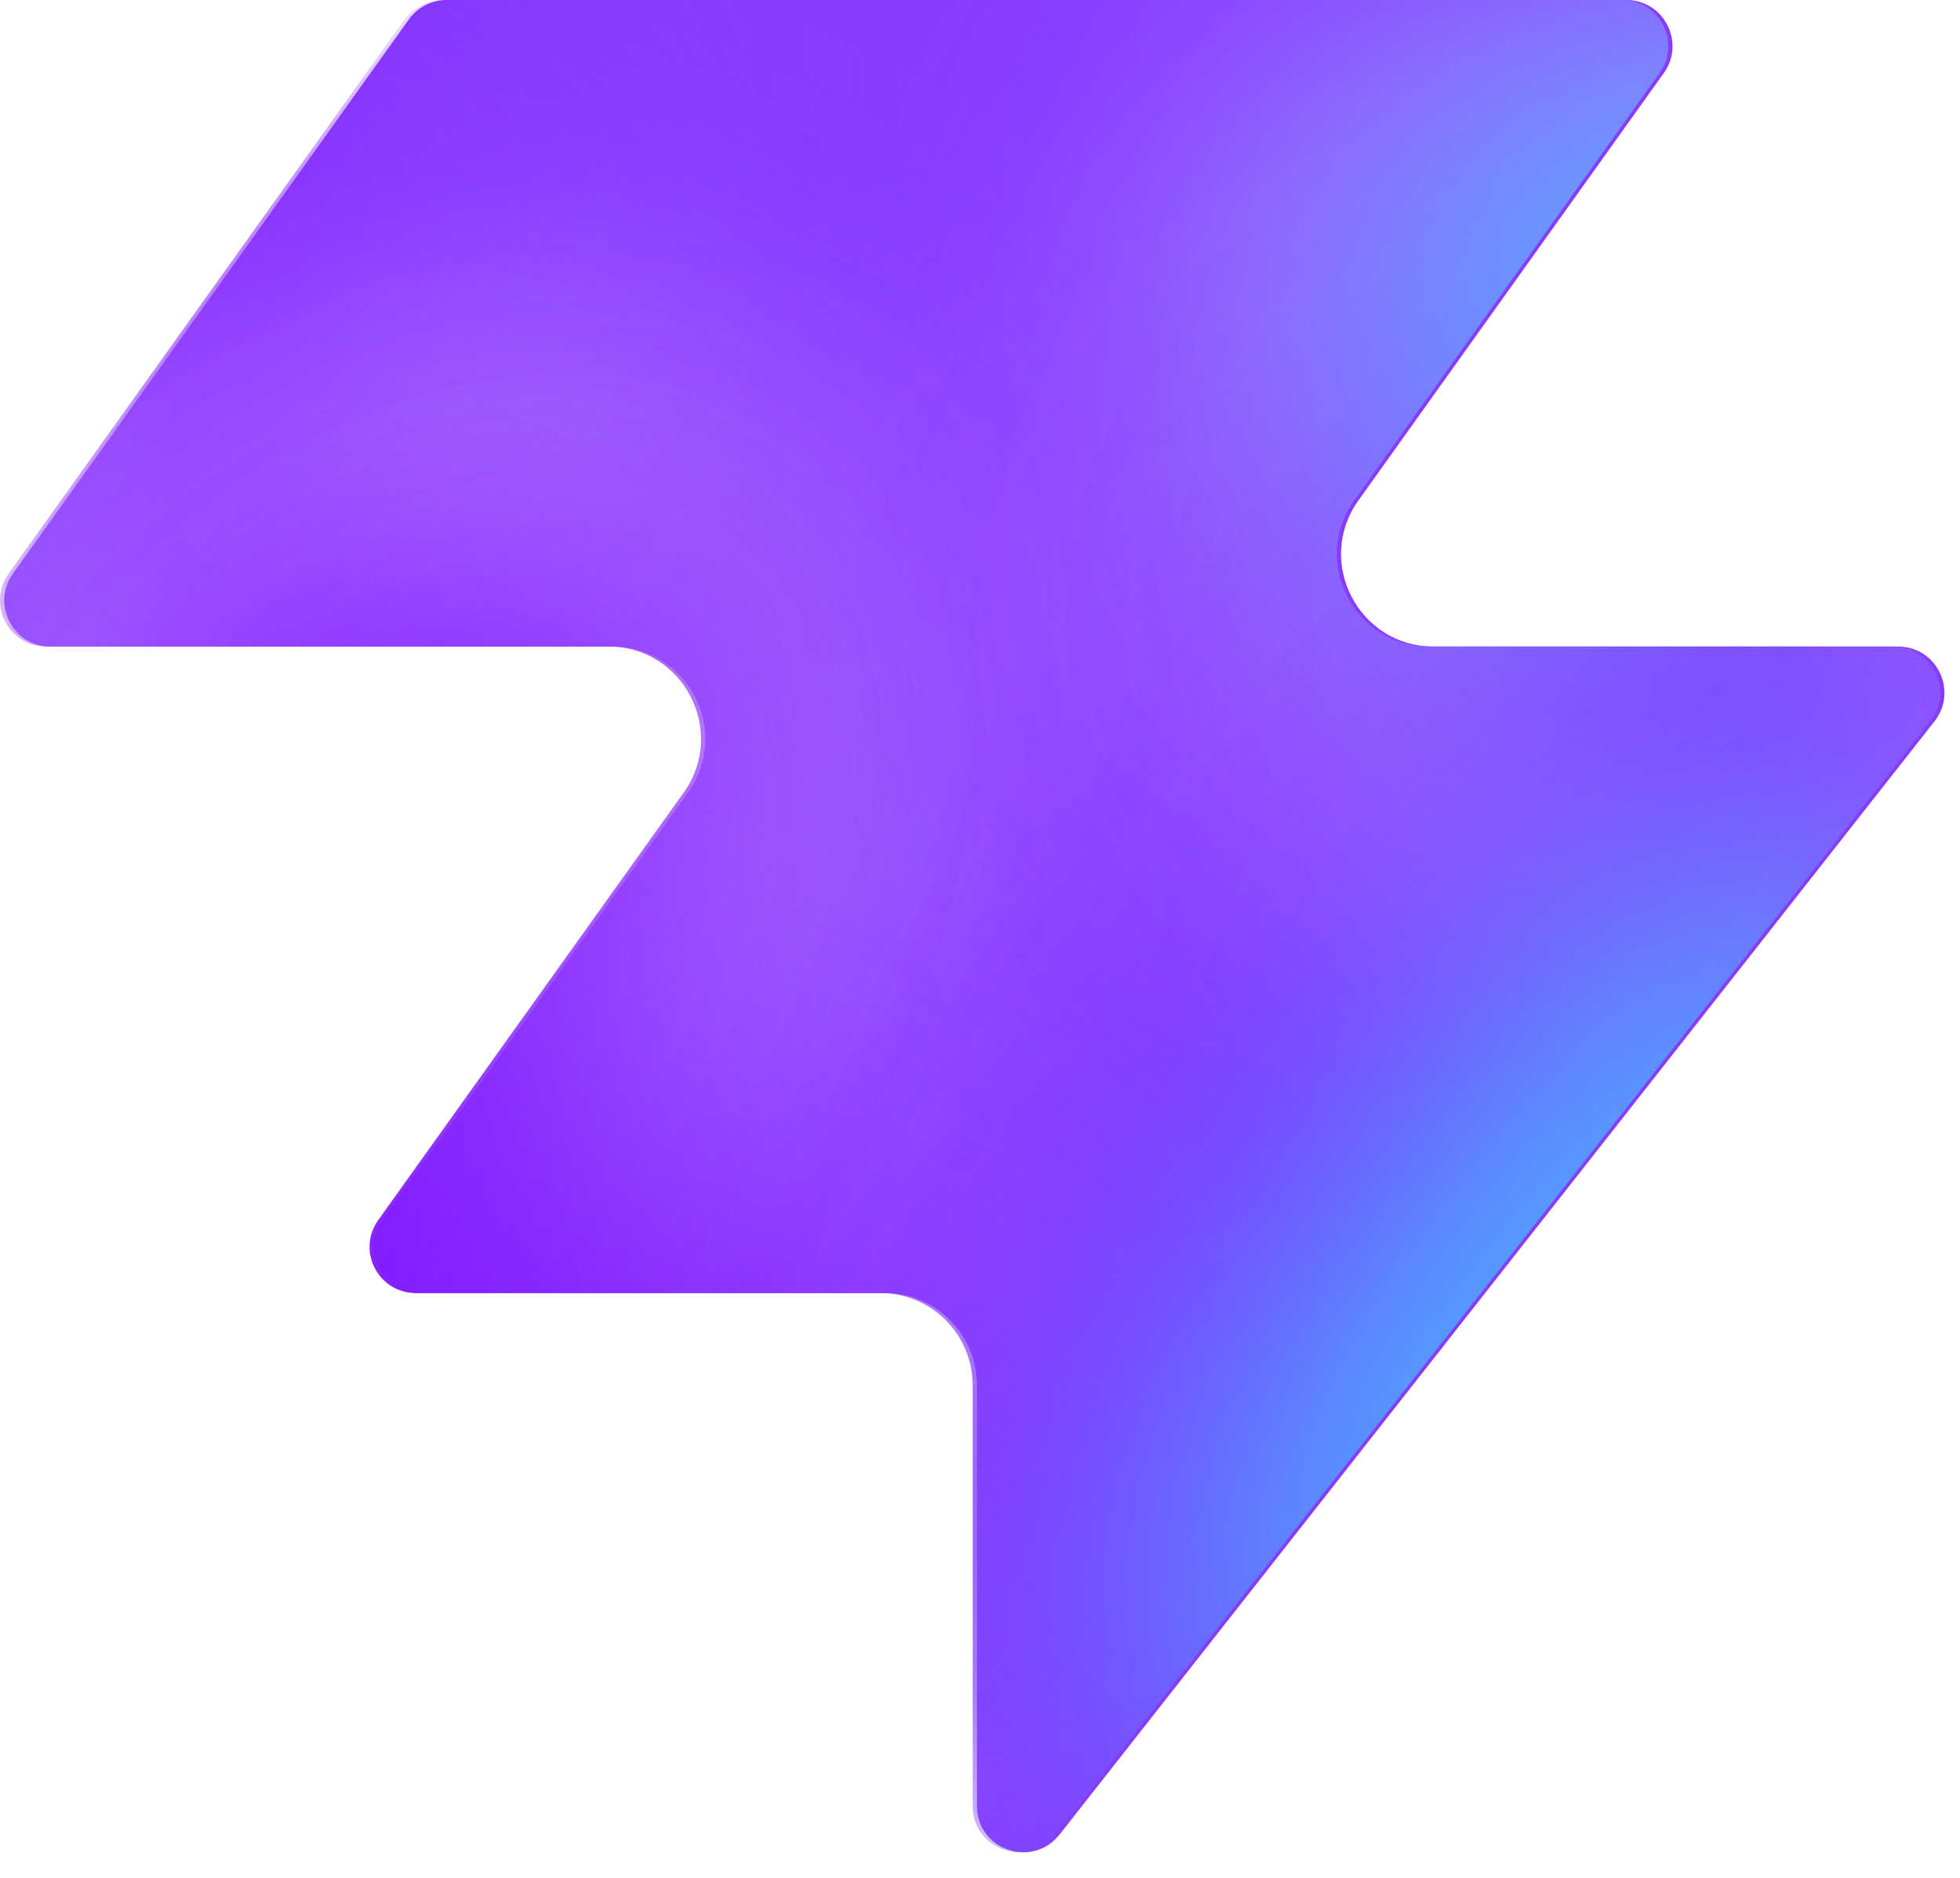
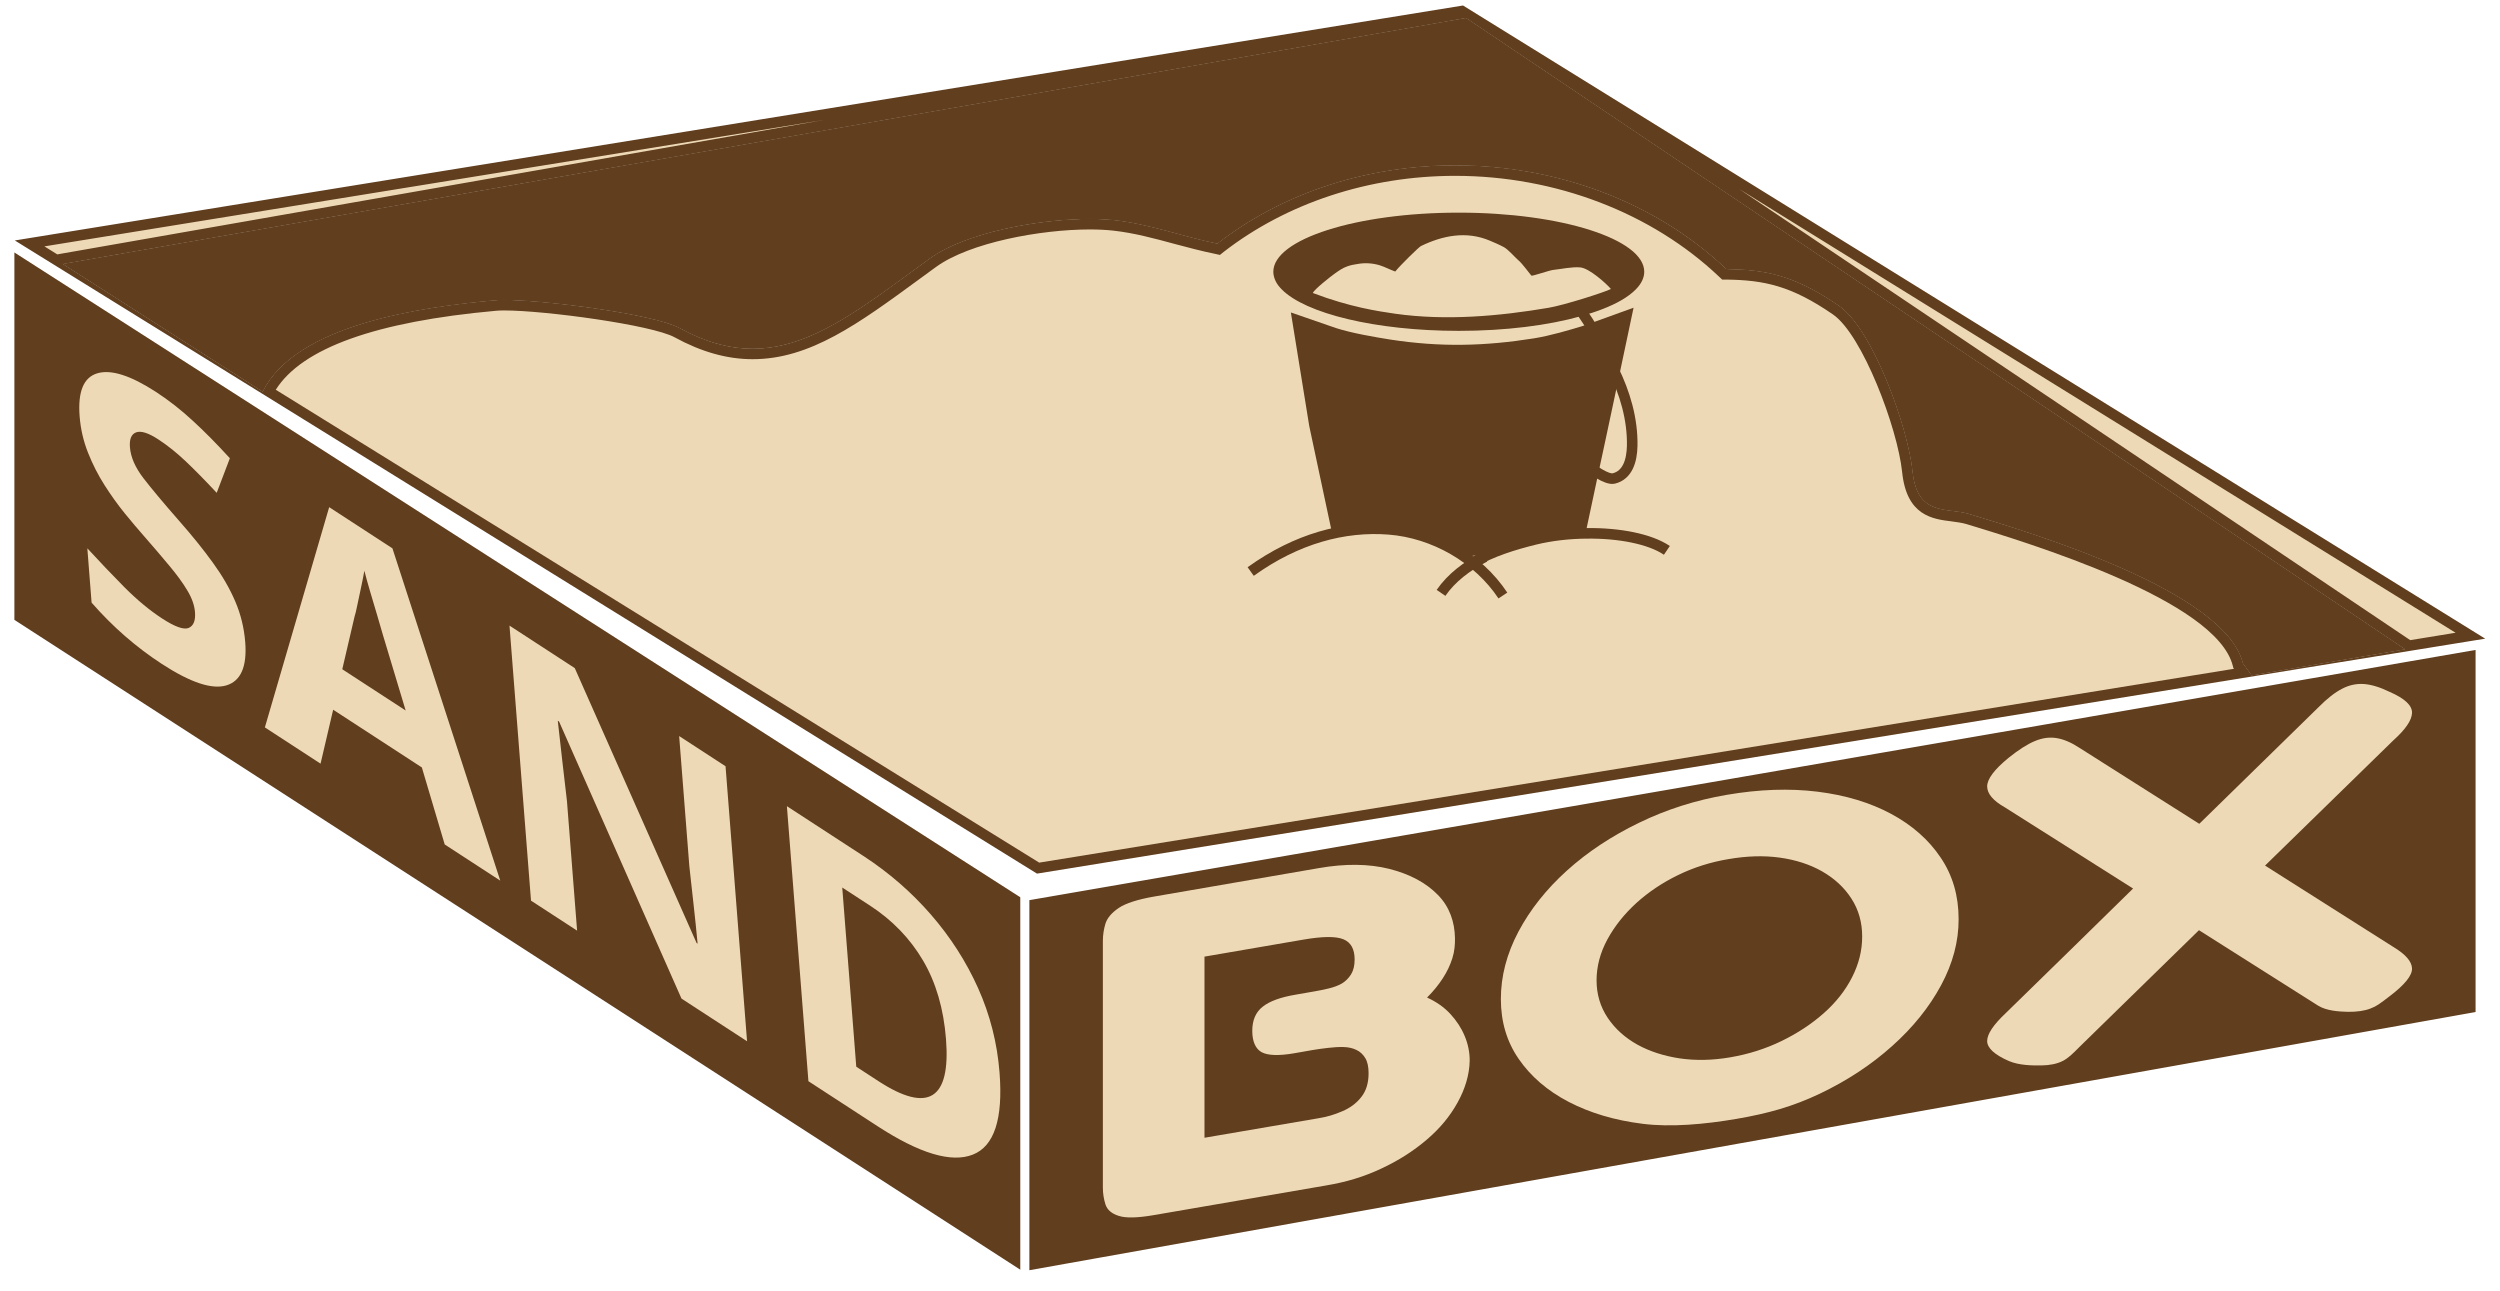
- <svg xmlns="http://www.w3.org/2000/svg" width="48" height="46" fill="none" viewBox="0 0 48 46">
-   <path fill="#863bff" d="M25.946 44.938c-.664.845-2.021.375-2.021-.698V33.937a2.26 2.26 0 0 0-2.262-2.262H10.287c-.92 0-1.456-1.04-.92-1.788l7.48-10.471c1.07-1.497 0-3.578-1.842-3.578H1.237c-.92 0-1.456-1.04-.92-1.788L10.013.474c.214-.297.556-.474.92-.474h28.894c.92 0 1.456 1.04.92 1.788l-7.48 10.471c-1.07 1.498 0 3.579 1.842 3.579h11.377c.943 0 1.473 1.088.89 1.83L25.947 44.94z" style="fill:#863bff;fill:color(display-p3 .525 .23 1);fill-opacity:1" />
-   <mask id="a" width="48" height="46" x="0" y="0" maskUnits="userSpaceOnUse" style="mask-type:alpha">
-     <path fill="#000" d="M25.842 44.938c-.664.844-2.021.375-2.021-.698V33.937a2.26 2.26 0 0 0-2.262-2.262H10.183c-.92 0-1.456-1.04-.92-1.788l7.48-10.471c1.07-1.498 0-3.579-1.842-3.579H1.133c-.92 0-1.456-1.04-.92-1.787L9.91.473c.214-.297.556-.474.92-.474h28.894c.92 0 1.456 1.04.92 1.788l-7.48 10.471c-1.07 1.498 0 3.578 1.842 3.578h11.377c.943 0 1.473 1.088.89 1.832L25.843 44.94z" style="fill:#000;fill-opacity:1" />
-   </mask>
-   <g mask="url(#a)">
-     <g filter="url(#b)">
-       <ellipse cx="5.508" cy="14.704" fill="#ede6ff" rx="5.508" ry="14.704" style="fill:#ede6ff;fill:color(display-p3 .927 .903 1);fill-opacity:1" transform="matrix(.00324 1 1 -.00324 -4.47 31.516)" />
+ <svg xmlns="http://www.w3.org/2000/svg" viewBox="0 0 236.43 122.09">
+   <defs>
+     <style>
+       .cls-1 {
+         fill: none;
+       }
+ 
+       .cls-1, .cls-2 {
+         stroke: #603e1e;
+         stroke-miterlimit: 10;
+       }
+ 
+       .cls-3 {
+         fill: #291f31;
+       }
+ 
+       .cls-4 {
+         font-family: Fredoka-SemiBold, Fredoka;
+         font-size: 36.67px;
+         font-variation-settings: 'wght' 600, 'wdth' 100;
+         font-weight: 600;
+         letter-spacing: 0em;
+       }
+ 
+       .cls-4, .cls-5 {
+         fill: #eed9b7;
+       }
+ 
+       .cls-6, .cls-2 {
+         fill: #603e1e;
+       }
+     </style>
+   </defs>
+   <g id="Livello_1" data-name="Livello 1">
+     <path class="cls-6" d="M227.43,61.4l-14.49,2.46c-.26-.38-.54-.76-.81-1.13-1.69-6.8-19.57-12.21-25.93-14.14-2.1-.63-4.88.27-5.32-4.04-.42-4.07-3.72-13.4-6.96-15.64-4.3-2.96-7.08-3.42-10.65-3.47-12.72-12.07-34.3-13.16-48.15-2.41-3.24-.66-6.45-1.86-9.74-2.22-4.76-.52-13.5.77-17.44,3.62-8.82,6.41-14.72,11.46-23.68,6.58-2.61-1.42-14.49-2.88-17.43-2.62-6.79.61-18.85,2.25-21.99,8.64L5.97,24.97,138.64,1.71,227.43,61.4Z" />
+     <g>
+       <g>
+         <path class="cls-3" d="M129.43,101.5q0,1.38-.69,2.25c-.46.59-1.06,1.03-1.79,1.34-.73.32-1.47.54-2.23.66-4.32.74-6.48,1.11-10.81,1.85v-17.13c3.72-.64,5.58-.96,9.3-1.6,1.85-.32,3.12-.34,3.84-.04.71.29,1.06.93,1.06,1.91,0,.57-.11,1.04-.34,1.41s-.53.66-.88.87c-.36.2-.77.35-1.23.46-.46.11-.9.2-1.31.27-.73.13-1.1.19-1.83.32-1.42.24-2.46.62-3.11,1.14-.65.51-.98,1.27-.98,2.28s.31,1.7.89,2.02c.58.31,1.59.35,3.01.11.73-.13,1.1-.19,1.83-.32.46-.08.94-.14,1.44-.2s.99-.09,1.45-.08c.46.01.87.1,1.22.27.35.16.64.43.85.78C129.33,100.42,129.43,100.9,129.43,101.5Z" />
+         <path class="cls-1" d="M129.43,101.5q0,1.38-.69,2.25c-.46.59-1.06,1.03-1.79,1.34-.73.32-1.47.54-2.23.66-4.32.74-6.48,1.11-10.81,1.85v-17.13c3.72-.64,5.58-.96,9.3-1.6,1.85-.32,3.12-.34,3.84-.04.71.29,1.06.93,1.06,1.91,0,.57-.11,1.04-.34,1.41s-.53.66-.88.87c-.36.2-.77.35-1.23.46-.46.11-.9.2-1.31.27-.73.13-1.1.19-1.83.32-1.42.24-2.46.62-3.11,1.14-.65.51-.98,1.27-.98,2.28s.31,1.7.89,2.02c.58.31,1.59.35,3.01.11.73-.13,1.1-.19,1.83-.32.46-.08.94-.14,1.44-.2s.99-.09,1.45-.08c.46.01.87.1,1.22.27.35.16.64.43.85.78C129.33,100.42,129.43,100.9,129.43,101.5Z" />
+         <path class="cls-6" d="M129.43,101.5q0,1.38-.69,2.25c-.46.59-1.06,1.03-1.79,1.34-.73.32-1.47.54-2.23.66-4.32.74-6.48,1.11-10.81,1.85v-17.13c3.72-.64,5.58-.96,9.3-1.6,1.85-.32,3.12-.34,3.84-.04.71.29,1.06.93,1.06,1.91,0,.57-.11,1.04-.34,1.41s-.53.66-.88.87c-.36.2-.77.35-1.23.46-.46.11-.9.2-1.31.27-.73.13-1.1.19-1.83.32-1.42.24-2.46.62-3.11,1.14-.65.51-.98,1.27-.98,2.28s.31,1.7.89,2.02c.58.31,1.59.35,3.01.11.73-.13,1.1-.19,1.83-.32.46-.08.94-.14,1.44-.2s.99-.09,1.45-.08c.46.01.87.1,1.22.27.35.16.64.43.85.78C129.33,100.42,129.43,100.9,129.43,101.5Z" />
+       </g>
+       <g>
+         <path class="cls-3" d="M192.8,69.13l-94.95,16.42v33.98l135.77-24.24v-33.23L192.8,69.13ZM137.85,104.26c-.71,1.29-1.68,2.47-2.92,3.52-1.24,1.06-2.67,1.98-4.31,2.74-1.63.77-3.3,1.27-5.2,1.59-6.53,1.13-9.79,1.69-16.33,2.81-1.51.26-2.61.29-3.28.07-.68-.21-1.09-.57-1.26-1.07-.16-.5-.25-1.04-.25-1.62v-23.31c0-.58.09-1.13.25-1.66q.26-.79,1.26-1.47c.67-.44,1.78-.8,3.33-1.07,6.23-1.08,9.35-1.62,15.58-2.69,2.51-.44,4.74-.41,6.66.07,1.93.49,3.46,1.3,4.59,2.45,1.13,1.14,1.6,2.58,1.63,4.09.01.6-.04,1.27-.25,1.92-.21.66-.51,1.29-.91,1.9-.4.62-.89,1.22-1.48,1.81.88.4,1.62.92,2.2,1.55.58.63,1.04,1.32,1.35,2.07.32.75.49,1.56.48,2.38C138.96,101.65,138.56,102.98,137.85,104.26ZM183.57,93.18c-1.11,2.06-2.65,3.98-4.62,5.74-1.97,1.77-4.25,3.27-6.82,4.5-2.58,1.23-4.92,1.88-7.88,2.39-3.03.52-6.24.81-8.9.47-2.66-.33-4.99-1.03-7.01-2.08-2.01-1.05-3.58-2.41-4.71-4.05q-1.69-2.47-1.69-5.67t1.66-6.37,4.59-5.78c1.95-1.76,4.22-3.26,6.82-4.52,2.59-1.26,5.36-2.14,8.29-2.64q4.59-.79,8.58-.3c2.65.33,4.98,1.03,6.97,2.1q2.99,1.61,4.68,4.13c1.14,1.68,1.7,3.62,1.7,5.82S184.68,91.11,183.57,93.18ZM226.32,89.54c1.17.7,1.77,1.38,1.79,2.05q.03.99-2.1,2.61c-.97.74-1.23.95-1.81,1.17-.58.23-1.3.33-2.15.32-.86-.02-2.03-.09-2.83-.59q-5.62-3.57-11.26-7.13-5.62,5.49-11.23,10.97c-.75.76-1.13,1.13-1.66,1.4-.53.27-1.21.41-2.03.42-.82.01-2.07,0-3.04-.41-1.38-.6-2.07-1.24-2.07-1.9s.59-1.54,1.76-2.64q6.03-5.88,12.04-11.78-6.04-3.82-12.1-7.66c-1.14-.64-1.7-1.31-1.7-2s.67-1.59,2.01-2.69c.96-.77,1.8-1.31,2.51-1.6.72-.3,1.41-.39,2.08-.27.67.11,1.4.43,2.2.96q5.63,3.56,11.26,7.14,5.64-5.52,11.29-11.04c.8-.81,1.53-1.38,2.21-1.73.66-.35,1.36-.5,2.07-.45.71.05,1.53.3,2.45.75q2.13.93,2.1,1.98c-.02.7-.62,1.57-1.79,2.62q-6.04,5.91-12.11,11.82Q220.27,85.7,226.32,89.54Z" />
+         <path class="cls-1" d="M192.8,69.13l-94.95,16.42v33.98l135.77-24.24v-33.23L192.8,69.13ZM137.85,104.26c-.71,1.29-1.68,2.47-2.92,3.52-1.24,1.06-2.67,1.98-4.31,2.74-1.63.77-3.3,1.27-5.2,1.59-6.53,1.13-9.79,1.69-16.33,2.81-1.51.26-2.61.29-3.28.07-.68-.21-1.09-.57-1.26-1.07-.16-.5-.25-1.04-.25-1.62v-23.31c0-.58.09-1.13.25-1.66q.26-.79,1.26-1.47c.67-.44,1.78-.8,3.33-1.07,6.23-1.08,9.35-1.62,15.58-2.69,2.51-.44,4.74-.41,6.66.07,1.93.49,3.46,1.3,4.59,2.45,1.13,1.14,1.6,2.58,1.63,4.09.01.6-.04,1.27-.25,1.92-.21.66-.51,1.29-.91,1.9-.4.62-.89,1.22-1.48,1.81.88.4,1.62.92,2.2,1.55.58.63,1.04,1.32,1.35,2.07.32.75.49,1.56.48,2.38C138.96,101.65,138.56,102.98,137.85,104.26ZM183.57,93.18c-1.11,2.06-2.65,3.98-4.62,5.74-1.97,1.77-4.25,3.27-6.82,4.5-2.58,1.23-4.92,1.88-7.88,2.39-3.03.52-6.24.81-8.9.47-2.66-.33-4.99-1.03-7.01-2.08-2.01-1.05-3.58-2.41-4.71-4.05q-1.69-2.47-1.69-5.67t1.66-6.37,4.59-5.78c1.95-1.76,4.22-3.26,6.82-4.52,2.59-1.26,5.36-2.14,8.29-2.64q4.59-.79,8.58-.3c2.65.33,4.98,1.03,6.97,2.1q2.99,1.61,4.68,4.13c1.14,1.68,1.7,3.62,1.7,5.82S184.68,91.11,183.57,93.18ZM226.32,89.54c1.17.7,1.77,1.38,1.79,2.05q.03.99-2.1,2.61c-.97.74-1.23.95-1.81,1.17-.58.23-1.3.33-2.15.32-.86-.02-2.03-.09-2.83-.59q-5.62-3.57-11.26-7.13-5.62,5.49-11.23,10.97c-.75.76-1.13,1.13-1.66,1.4-.53.27-1.21.41-2.03.42-.82.01-2.07,0-3.04-.41-1.38-.6-2.07-1.24-2.07-1.9s.59-1.54,1.76-2.64q6.03-5.88,12.04-11.78-6.04-3.82-12.1-7.66c-1.14-.64-1.7-1.31-1.7-2s.67-1.59,2.01-2.69c.96-.77,1.8-1.31,2.51-1.6.72-.3,1.41-.39,2.08-.27.67.11,1.4.43,2.2.96q5.63,3.56,11.26,7.14,5.64-5.52,11.29-11.04c.8-.81,1.53-1.38,2.21-1.73.66-.35,1.36-.5,2.07-.45.71.05,1.53.3,2.45.75q2.13.93,2.1,1.98c-.02.7-.62,1.57-1.79,2.62q-6.04,5.91-12.11,11.82Q220.27,85.7,226.32,89.54Z" />
+         <path class="cls-6" d="M192.8,69.13l-94.95,16.42v33.98l135.77-24.24v-33.23L192.8,69.13ZM137.85,104.26c-.71,1.29-1.68,2.47-2.92,3.52-1.24,1.06-2.67,1.98-4.31,2.74-1.63.77-3.3,1.27-5.2,1.59-6.53,1.13-9.79,1.69-16.33,2.81-1.51.26-2.61.29-3.28.07-.68-.21-1.09-.57-1.26-1.07-.16-.5-.25-1.04-.25-1.62v-23.31c0-.58.09-1.13.25-1.66q.26-.79,1.26-1.47c.67-.44,1.78-.8,3.33-1.07,6.23-1.08,9.35-1.62,15.58-2.69,2.51-.44,4.74-.41,6.66.07,1.93.49,3.46,1.3,4.59,2.45,1.13,1.14,1.6,2.58,1.63,4.09.01.6-.04,1.27-.25,1.92-.21.66-.51,1.29-.91,1.9-.4.62-.89,1.22-1.48,1.81.88.4,1.62.92,2.2,1.55.58.63,1.04,1.32,1.35,2.07.32.75.49,1.56.48,2.38C138.96,101.65,138.56,102.98,137.85,104.26ZM183.57,93.18c-1.11,2.06-2.65,3.98-4.62,5.74-1.97,1.77-4.25,3.27-6.82,4.5-2.58,1.23-4.92,1.88-7.88,2.39-3.03.52-6.24.81-8.9.47-2.66-.33-4.99-1.03-7.01-2.08-2.01-1.05-3.58-2.41-4.71-4.05q-1.69-2.47-1.69-5.67t1.66-6.37,4.59-5.78c1.95-1.76,4.22-3.26,6.82-4.52,2.59-1.26,5.36-2.14,8.29-2.64q4.59-.79,8.58-.3c2.65.33,4.98,1.03,6.97,2.1q2.99,1.61,4.68,4.13c1.14,1.68,1.7,3.62,1.7,5.82S184.68,91.11,183.57,93.18ZM226.32,89.54c1.17.7,1.77,1.38,1.79,2.05q.03.99-2.1,2.61c-.97.74-1.23.95-1.81,1.17-.58.23-1.3.33-2.15.32-.86-.02-2.03-.09-2.83-.59q-5.62-3.57-11.26-7.13-5.62,5.49-11.23,10.97c-.75.76-1.13,1.13-1.66,1.4-.53.27-1.21.41-2.03.42-.82.01-2.07,0-3.04-.41-1.38-.6-2.07-1.24-2.07-1.9s.59-1.54,1.76-2.64q6.03-5.88,12.04-11.78-6.04-3.82-12.1-7.66c-1.14-.64-1.7-1.31-1.7-2s.67-1.59,2.01-2.69c.96-.77,1.8-1.31,2.51-1.6.72-.3,1.41-.39,2.08-.27.67.11,1.4.43,2.2.96q5.63,3.56,11.26,7.14,5.64-5.52,11.29-11.04c.8-.81,1.53-1.38,2.21-1.73.66-.35,1.36-.5,2.07-.45.71.05,1.53.3,2.45.75q2.13.93,2.1,1.98c-.02.7-.62,1.57-1.79,2.62q-6.04,5.91-12.11,11.82Q220.27,85.7,226.32,89.54Z" />
+       </g>
+       <g>
+         <path class="cls-3" d="M138.51,97.96c-.31-.75-.77-1.44-1.35-2.07-.58-.63-1.32-1.15-2.2-1.55.59-.59,1.08-1.19,1.48-1.81.4-.61.7-1.24.91-1.9.21-.65.26-1.32.25-1.92-.03-1.51-.5-2.95-1.63-4.09-1.13-1.15-2.66-1.96-4.59-2.45-1.92-.48-4.15-.51-6.66-.07-6.23,1.07-9.35,1.61-15.58,2.69-1.55.27-2.66.63-3.33,1.07q-1,.68-1.26,1.47c-.16.53-.25,1.08-.25,1.66v23.31c0,.58.09,1.12.25,1.62.17.5.58.86,1.26,1.07.67.22,1.77.19,3.28-.07,6.54-1.12,9.8-1.68,16.33-2.81,1.9-.32,3.57-.82,5.2-1.59,1.64-.76,3.07-1.68,4.31-2.74,1.24-1.05,2.21-2.23,2.92-3.52.71-1.28,1.11-2.61,1.14-3.92C139,99.52,138.83,98.71,138.51,97.96ZM128.74,103.75c-.46.59-1.06,1.03-1.79,1.34-.73.32-1.47.54-2.23.66-4.32.74-6.48,1.11-10.81,1.85v-17.13c3.72-.64,5.58-.96,9.3-1.6,1.85-.32,3.12-.34,3.84-.04.71.29,1.06.93,1.06,1.91,0,.57-.11,1.04-.34,1.41s-.53.66-.88.87c-.36.2-.77.35-1.23.46-.46.11-.9.2-1.31.27-.73.13-1.1.19-1.83.32-1.42.24-2.46.62-3.11,1.14-.65.51-.98,1.27-.98,2.28s.31,1.7.89,2.02c.58.31,1.59.35,3.01.11.73-.13,1.1-.19,1.83-.32.46-.08.94-.14,1.44-.2s.99-.09,1.45-.08c.46.01.87.1,1.22.27.35.16.64.43.85.78.21.35.31.83.31,1.43Q129.43,102.88,128.74,103.75Z" />
+         <path class="cls-1" d="M138.51,97.96c-.31-.75-.77-1.44-1.35-2.07-.58-.63-1.32-1.15-2.2-1.55.59-.59,1.08-1.19,1.48-1.81.4-.61.7-1.24.91-1.9.21-.65.26-1.32.25-1.92-.03-1.51-.5-2.95-1.63-4.09-1.13-1.15-2.66-1.96-4.59-2.45-1.92-.48-4.15-.51-6.66-.07-6.23,1.07-9.35,1.61-15.58,2.69-1.55.27-2.66.63-3.33,1.07q-1,.68-1.26,1.47c-.16.53-.25,1.08-.25,1.66v23.31c0,.58.09,1.12.25,1.62.17.5.58.86,1.26,1.07.67.22,1.77.19,3.28-.07,6.54-1.12,9.8-1.68,16.33-2.81,1.9-.32,3.57-.82,5.2-1.59,1.64-.76,3.07-1.68,4.31-2.74,1.24-1.05,2.21-2.23,2.92-3.52.71-1.28,1.11-2.61,1.14-3.92C139,99.52,138.83,98.71,138.51,97.96ZM128.74,103.75c-.46.59-1.06,1.03-1.79,1.34-.73.32-1.47.54-2.23.66-4.32.74-6.48,1.11-10.81,1.85v-17.13c3.72-.64,5.58-.96,9.3-1.6,1.85-.32,3.12-.34,3.84-.04.71.29,1.06.93,1.06,1.91,0,.57-.11,1.04-.34,1.41s-.53.66-.88.87c-.36.2-.77.35-1.23.46-.46.11-.9.2-1.31.27-.73.13-1.1.19-1.83.32-1.42.24-2.46.62-3.11,1.14-.65.51-.98,1.27-.98,2.28s.31,1.7.89,2.02c.58.31,1.59.35,3.01.11.73-.13,1.1-.19,1.83-.32.46-.08.94-.14,1.44-.2s.99-.09,1.45-.08c.46.01.87.1,1.22.27.35.16.64.43.85.78.21.35.31.83.31,1.43Q129.43,102.88,128.74,103.75Z" />
+         <path class="cls-5" d="M138.51,97.96c-.31-.75-.77-1.44-1.35-2.07-.58-.63-1.32-1.15-2.2-1.55.59-.59,1.08-1.19,1.48-1.81.4-.61.7-1.24.91-1.9.21-.65.26-1.32.25-1.92-.03-1.51-.5-2.95-1.63-4.09-1.13-1.15-2.66-1.96-4.59-2.45-1.92-.48-4.15-.51-6.66-.07-6.23,1.07-9.35,1.61-15.58,2.69-1.55.27-2.66.63-3.33,1.07q-1,.68-1.26,1.47c-.16.53-.25,1.08-.25,1.66v23.31c0,.58.09,1.12.25,1.62.17.5.58.86,1.26,1.07.67.22,1.77.19,3.28-.07,6.54-1.12,9.8-1.68,16.33-2.81,1.9-.32,3.57-.82,5.2-1.59,1.64-.76,3.07-1.68,4.31-2.74,1.24-1.05,2.21-2.23,2.92-3.52.71-1.28,1.11-2.61,1.14-3.92C139,99.52,138.83,98.71,138.51,97.96ZM128.74,103.75c-.46.59-1.06,1.03-1.79,1.34-.73.32-1.47.54-2.23.66-4.32.74-6.48,1.11-10.81,1.85v-17.13c3.72-.64,5.58-.96,9.3-1.6,1.85-.32,3.12-.34,3.84-.04.71.29,1.06.93,1.06,1.91,0,.57-.11,1.04-.34,1.41s-.53.66-.88.87c-.36.2-.77.35-1.23.46-.46.11-.9.2-1.31.27-.73.13-1.1.19-1.83.32-1.42.24-2.46.62-3.11,1.14-.65.51-.98,1.27-.98,2.28s.31,1.7.89,2.02c.58.31,1.59.35,3.01.11.73-.13,1.1-.19,1.83-.32.46-.08.94-.14,1.44-.2s.99-.09,1.45-.08c.46.01.87.1,1.22.27.35.16.64.43.85.78.21.35.31.83.31,1.43Q129.43,102.88,128.74,103.75Z" />
+       </g>
+       <g>
+         <path class="cls-3" d="M228.11,91.59q.03.99-2.1,2.61c-.97.74-1.23.95-1.81,1.17-.58.23-1.3.33-2.15.32-.86-.02-2.03-.09-2.83-.59q-5.62-3.57-11.26-7.13-5.62,5.49-11.23,10.97c-.75.76-1.13,1.13-1.66,1.4-.53.27-1.21.41-2.03.42-.82.01-2.07,0-3.04-.41-1.38-.6-2.07-1.24-2.07-1.9s.59-1.54,1.76-2.64q6.03-5.88,12.04-11.78-6.04-3.82-12.1-7.66c-1.14-.64-1.7-1.31-1.7-2s.67-1.59,2.01-2.69c.96-.77,1.8-1.31,2.51-1.6.72-.3,1.41-.39,2.08-.27.67.11,1.4.43,2.2.96q5.63,3.56,11.26,7.14,5.64-5.52,11.29-11.04c.8-.81,1.53-1.38,2.21-1.73.66-.35,1.36-.5,2.07-.45.71.05,1.53.3,2.45.75q2.13.93,2.1,1.98c-.02.7-.62,1.57-1.79,2.62q-6.04,5.91-12.11,11.82,6.06,3.84,12.11,7.68C227.49,90.24,228.09,90.92,228.11,91.59Z" />
+         <path class="cls-1" d="M228.11,91.59q.03.99-2.1,2.61c-.97.74-1.23.95-1.81,1.17-.58.23-1.3.33-2.15.32-.86-.02-2.03-.09-2.83-.59q-5.62-3.57-11.26-7.13-5.62,5.49-11.23,10.97c-.75.76-1.13,1.13-1.66,1.4-.53.27-1.21.41-2.03.42-.82.01-2.07,0-3.04-.41-1.38-.6-2.07-1.24-2.07-1.9s.59-1.54,1.76-2.64q6.03-5.88,12.04-11.78-6.04-3.82-12.1-7.66c-1.14-.64-1.7-1.31-1.7-2s.67-1.59,2.01-2.69c.96-.77,1.8-1.31,2.51-1.6.72-.3,1.41-.39,2.08-.27.67.11,1.4.43,2.2.96q5.63,3.56,11.26,7.14,5.64-5.52,11.29-11.04c.8-.81,1.53-1.38,2.21-1.73.66-.35,1.36-.5,2.07-.45.71.05,1.53.3,2.45.75q2.13.93,2.1,1.98c-.02.7-.62,1.57-1.79,2.62q-6.04,5.91-12.11,11.82,6.06,3.84,12.11,7.68C227.49,90.24,228.09,90.92,228.11,91.59Z" />
+         <path class="cls-5" d="M228.11,91.59q.03.99-2.1,2.61c-.97.74-1.23.95-1.81,1.17-.58.23-1.3.33-2.15.32-.86-.02-2.03-.09-2.83-.59q-5.62-3.57-11.26-7.13-5.62,5.49-11.23,10.97c-.75.76-1.13,1.13-1.66,1.4-.53.27-1.21.41-2.03.42-.82.01-2.07,0-3.04-.41-1.38-.6-2.07-1.24-2.07-1.9s.59-1.54,1.76-2.64q6.03-5.88,12.04-11.78-6.04-3.82-12.1-7.66c-1.14-.64-1.7-1.31-1.7-2s.67-1.59,2.01-2.69c.96-.77,1.8-1.31,2.51-1.6.72-.3,1.41-.39,2.08-.27.67.11,1.4.43,2.2.96q5.63,3.56,11.26,7.14,5.64-5.52,11.29-11.04c.8-.81,1.53-1.38,2.21-1.73.66-.35,1.36-.5,2.07-.45.71.05,1.53.3,2.45.75q2.13.93,2.1,1.98c-.02.7-.62,1.57-1.79,2.62q-6.04,5.91-12.11,11.82,6.06,3.84,12.11,7.68C227.49,90.24,228.09,90.92,228.11,91.59Z" />
+       </g>
+       <g>
+         <path class="cls-3" d="M183.53,81.1q-1.69-2.52-4.68-4.13c-1.99-1.07-4.32-1.77-6.97-2.1q-3.99-.49-8.58.3c-2.93.5-5.7,1.38-8.29,2.64-2.6,1.26-4.87,2.76-6.82,4.52s-3.48,3.69-4.59,5.78q-1.66,3.14-1.66,6.37t1.69,5.67c1.13,1.64,2.7,3,4.71,4.05,2.02,1.05,4.35,1.75,7.01,2.08,2.66.34,5.87.05,8.9-.47,2.96-.51,5.3-1.16,7.88-2.39,2.57-1.23,4.85-2.73,6.82-4.5,1.97-1.76,3.51-3.68,4.62-5.74q1.67-3.1,1.66-6.26C185.23,84.72,184.67,82.78,183.53,81.1ZM174.7,92.21c-.6,1.18-1.46,2.27-2.57,3.25s-2.4,1.83-3.86,2.54q-2.2,1.07-4.72,1.5c-1.63.28-3.18.31-4.62.1-1.44-.22-2.72-.63-3.83-1.24-1.11-.62-1.99-1.41-2.64-2.38-.65-.97-.97-2.06-.97-3.27s.32-2.45.97-3.64c.65-1.19,1.53-2.3,2.64-3.31q1.67-1.51,3.83-2.56,2.18-1.03,4.62-1.46c1.68-.29,3.24-.34,4.68-.14,1.45.2,2.73.61,3.84,1.24,1.1.63,1.97,1.43,2.6,2.41.63.97.94,2.08.94,3.32S175.31,91.02,174.7,92.21Z" />
+         <path class="cls-1" d="M183.53,81.1q-1.69-2.52-4.68-4.13c-1.99-1.07-4.32-1.77-6.97-2.1q-3.99-.49-8.58.3c-2.93.5-5.7,1.38-8.29,2.64-2.6,1.26-4.87,2.76-6.82,4.52s-3.48,3.69-4.59,5.78q-1.66,3.14-1.66,6.37t1.69,5.67c1.13,1.64,2.7,3,4.71,4.05,2.02,1.05,4.35,1.75,7.01,2.08,2.66.34,5.87.05,8.9-.47,2.96-.51,5.3-1.16,7.88-2.39,2.57-1.23,4.85-2.73,6.82-4.5,1.97-1.76,3.51-3.68,4.62-5.74q1.67-3.1,1.66-6.26C185.23,84.72,184.67,82.78,183.53,81.1ZM174.7,92.21c-.6,1.18-1.46,2.27-2.57,3.25s-2.4,1.83-3.86,2.54q-2.2,1.07-4.72,1.5c-1.63.28-3.18.31-4.62.1-1.44-.22-2.72-.63-3.83-1.24-1.11-.62-1.99-1.41-2.64-2.38-.65-.97-.97-2.06-.97-3.27s.32-2.45.97-3.64c.65-1.19,1.53-2.3,2.64-3.31q1.67-1.51,3.83-2.56,2.18-1.03,4.62-1.46c1.68-.29,3.24-.34,4.68-.14,1.45.2,2.73.61,3.84,1.24,1.1.63,1.97,1.43,2.6,2.41.63.97.94,2.08.94,3.32S175.31,91.02,174.7,92.21Z" />
+         <path class="cls-5" d="M183.53,81.1q-1.69-2.52-4.68-4.13c-1.99-1.07-4.32-1.77-6.97-2.1q-3.99-.49-8.58.3c-2.93.5-5.7,1.38-8.29,2.64-2.6,1.26-4.87,2.76-6.82,4.52s-3.48,3.69-4.59,5.78q-1.66,3.14-1.66,6.37t1.69,5.67c1.13,1.64,2.7,3,4.71,4.05,2.02,1.05,4.35,1.75,7.01,2.08,2.66.34,5.87.05,8.9-.47,2.96-.51,5.3-1.16,7.88-2.39,2.57-1.23,4.85-2.73,6.82-4.5,1.97-1.76,3.51-3.68,4.62-5.74q1.67-3.1,1.66-6.26C185.23,84.72,184.67,82.78,183.53,81.1ZM174.7,92.21c-.6,1.18-1.46,2.27-2.57,3.25s-2.4,1.83-3.86,2.54q-2.2,1.07-4.72,1.5c-1.63.28-3.18.31-4.62.1-1.44-.22-2.72-.63-3.83-1.24-1.11-.62-1.99-1.41-2.64-2.38-.65-.97-.97-2.06-.97-3.27s.32-2.45.97-3.64c.65-1.19,1.53-2.3,2.64-3.31q1.67-1.51,3.83-2.56,2.18-1.03,4.62-1.46c1.68-.29,3.24-.34,4.68-.14,1.45.2,2.73.61,3.84,1.24,1.1.63,1.97,1.43,2.6,2.41.63.97.94,2.08.94,3.32S175.31,91.02,174.7,92.21Z" />
+       </g>
+       <g>
+         <path class="cls-3" d="M175.61,88.57c0,1.24-.3,2.45-.91,3.64-.6,1.18-1.46,2.27-2.57,3.25s-2.4,1.83-3.86,2.54q-2.2,1.07-4.72,1.5c-1.63.28-3.18.31-4.62.1-1.44-.22-2.72-.63-3.83-1.24-1.11-.62-1.99-1.41-2.64-2.38-.65-.97-.97-2.06-.97-3.27s.32-2.45.97-3.64c.65-1.19,1.53-2.3,2.64-3.31q1.67-1.51,3.83-2.56t4.62-1.46c1.68-.29,3.24-.34,4.68-.14,1.45.2,2.73.61,3.84,1.24,1.1.63,1.97,1.43,2.6,2.41C175.3,86.22,175.61,87.33,175.61,88.57Z" />
+         <path class="cls-1" d="M175.61,88.57c0,1.24-.3,2.45-.91,3.64-.6,1.18-1.46,2.27-2.57,3.25s-2.4,1.83-3.86,2.54q-2.2,1.07-4.72,1.5c-1.63.28-3.18.31-4.62.1-1.44-.22-2.72-.63-3.83-1.24-1.11-.62-1.99-1.41-2.64-2.38-.65-.97-.97-2.06-.97-3.27s.32-2.45.97-3.64c.65-1.19,1.53-2.3,2.64-3.31q1.67-1.51,3.83-2.56t4.62-1.46c1.68-.29,3.24-.34,4.68-.14,1.45.2,2.73.61,3.84,1.24,1.1.63,1.97,1.43,2.6,2.41C175.3,86.22,175.61,87.33,175.61,88.57Z" />
+         <path class="cls-6" d="M175.61,88.57c0,1.24-.3,2.45-.91,3.64-.6,1.18-1.46,2.27-2.57,3.25s-2.4,1.83-3.86,2.54q-2.2,1.07-4.72,1.5c-1.63.28-3.18.31-4.62.1-1.44-.22-2.72-.63-3.83-1.24-1.11-.62-1.99-1.41-2.64-2.38-.65-.97-.97-2.06-.97-3.27s.32-2.45.97-3.64c.65-1.19,1.53-2.3,2.64-3.31q1.67-1.51,3.83-2.56t4.62-1.46c1.68-.29,3.24-.34,4.68-.14,1.45.2,2.73.61,3.84,1.24,1.1.63,1.97,1.43,2.6,2.41C175.3,86.22,175.61,87.33,175.61,88.57Z" />
+       </g>
    </g>
-     <g filter="url(#c)">
-       <ellipse cx="10.399" cy="29.851" fill="#ede6ff" rx="10.399" ry="29.851" style="fill:#ede6ff;fill:color(display-p3 .927 .903 1);fill-opacity:1" transform="matrix(.00324 1 1 -.00324 -39.328 7.883)" />
+     <g>
+       <polygon class="cls-2" points="95.99 85.13 95.99 119.16 1.86 58.35 1.86 24.79 43.09 51.22 95.99 85.13" />
+       <text class="cls-4" transform="translate(7.27 57.22) rotate(33.06) scale(1.05 .79) skewX(30.03)">
+         <tspan x="0" y="0">SAND</tspan>
+       </text>
    </g>
-     <g filter="url(#d)">
-       <ellipse cx="5.508" cy="30.487" fill="#7e14ff" rx="5.508" ry="30.487" style="fill:#7e14ff;fill:color(display-p3 .492 .077 1);fill-opacity:1" transform="rotate(89.814 -25.913 -14.639)scale(1 -1)" />
-     </g>
-     <g filter="url(#e)">
-       <ellipse cx="5.508" cy="30.599" fill="#7e14ff" rx="5.508" ry="30.599" style="fill:#7e14ff;fill:color(display-p3 .492 .077 1);fill-opacity:1" transform="rotate(89.814 -32.644 -3.334)scale(1 -1)" />
-     </g>
-     <g filter="url(#f)">
-       <ellipse cx="5.508" cy="30.599" fill="#7e14ff" rx="5.508" ry="30.599" style="fill:#7e14ff;fill:color(display-p3 .492 .077 1);fill-opacity:1" transform="matrix(.00324 1 1 -.00324 -34.34 30.47)" />
-     </g>
-     <g filter="url(#g)">
-       <ellipse cx="14.072" cy="22.078" fill="#ede6ff" rx="14.072" ry="22.078" style="fill:#ede6ff;fill:color(display-p3 .927 .903 1);fill-opacity:1" transform="rotate(93.35 24.506 48.493)scale(-1 1)" />
-     </g>
-     <g filter="url(#h)">
-       <ellipse cx="3.47" cy="21.501" fill="#7e14ff" rx="3.47" ry="21.501" style="fill:#7e14ff;fill:color(display-p3 .492 .077 1);fill-opacity:1" transform="rotate(89.009 28.708 47.59)scale(-1 1)" />
-     </g>
-     <g filter="url(#i)">
-       <ellipse cx="3.47" cy="21.501" fill="#7e14ff" rx="3.47" ry="21.501" style="fill:#7e14ff;fill:color(display-p3 .492 .077 1);fill-opacity:1" transform="rotate(89.009 28.708 47.59)scale(-1 1)" />
-     </g>
-     <g filter="url(#j)">
-       <ellipse cx=".387" cy="8.972" fill="#7e14ff" rx="4.407" ry="29.108" style="fill:#7e14ff;fill:color(display-p3 .492 .077 1);fill-opacity:1" transform="rotate(39.51 .387 8.972)" />
-     </g>
-     <g filter="url(#k)">
-       <ellipse cx="47.523" cy="-6.092" fill="#7e14ff" rx="4.407" ry="29.108" style="fill:#7e14ff;fill:color(display-p3 .492 .077 1);fill-opacity:1" transform="rotate(37.892 47.523 -6.092)" />
-     </g>
-     <g filter="url(#l)">
-       <ellipse cx="41.412" cy="6.333" fill="#47bfff" rx="5.971" ry="9.665" style="fill:#47bfff;fill:color(display-p3 .28 .748 1);fill-opacity:1" transform="rotate(37.892 41.412 6.333)" />
-     </g>
-     <g filter="url(#m)">
-       <ellipse cx="-1.879" cy="38.332" fill="#7e14ff" rx="4.407" ry="29.108" style="fill:#7e14ff;fill:color(display-p3 .492 .077 1);fill-opacity:1" transform="rotate(37.892 -1.88 38.332)" />
-     </g>
-     <g filter="url(#n)">
-       <ellipse cx="-1.879" cy="38.332" fill="#7e14ff" rx="4.407" ry="29.108" style="fill:#7e14ff;fill:color(display-p3 .492 .077 1);fill-opacity:1" transform="rotate(37.892 -1.88 38.332)" />
-     </g>
-     <g filter="url(#o)">
-       <ellipse cx="35.651" cy="29.907" fill="#7e14ff" rx="4.407" ry="29.108" style="fill:#7e14ff;fill:color(display-p3 .492 .077 1);fill-opacity:1" transform="rotate(37.892 35.651 29.907)" />
-     </g>
-     <g filter="url(#p)">
-       <ellipse cx="38.418" cy="32.4" fill="#47bfff" rx="5.971" ry="15.297" style="fill:#47bfff;fill:color(display-p3 .28 .748 1);fill-opacity:1" transform="rotate(37.892 38.418 32.4)" />
+     <path class="cls-6" d="M138.42,2.77l86.37,58.07-11.39,1.93c-.12-.16-.24-.32-.35-.48-1.84-6.4-15.11-11.18-26.51-14.64l-.05-.01c-.56-.17-1.12-.24-1.66-.31-1.68-.21-2.7-.34-2.95-2.88-.44-4.26-3.79-13.87-7.39-16.36-4.21-2.89-7.1-3.55-10.82-3.64-6.74-6.24-16.21-9.82-26.05-9.82-8.41,0-16.47,2.6-22.74,7.33-1.09-.24-2.2-.54-3.27-.83-1.98-.53-4.03-1.08-6.12-1.31-.72-.08-1.53-.12-2.41-.12-5.12,0-12.17,1.35-15.73,3.92q-.79.58-1.56,1.15c-5.49,4.02-9.83,7.2-14.61,7.2-2.07,0-4.18-.6-6.44-1.83-2.69-1.47-13.22-2.78-17.06-2.78-.36,0-.68.01-.94.04-12.02,1.08-19.32,3.77-22.24,8.23l-15.83-10.12L138.42,2.77H138.42ZM138.64,1.71L5.97,24.97l18.87,12.06c3.14-6.39,15.2-8.03,21.99-8.64.23-.02.52-.03.85-.03,3.9,0,14.18,1.35,16.58,2.65,2.5,1.37,4.77,1.96,6.92,1.96,5.57,0,10.4-3.92,16.76-8.54,3.37-2.43,10.25-3.73,15.14-3.73.84,0,1.61.04,2.3.11,3.29.36,6.5,1.56,9.74,2.22,6.39-4.96,14.44-7.4,22.5-7.4,9.39,0,18.8,3.32,25.65,9.81,3.57.05,6.35.51,10.65,3.47,3.24,2.24,6.54,11.57,6.96,15.64.44,4.31,3.22,3.41,5.32,4.04,6.36,1.93,24.24,7.34,25.93,14.14.27.37.55.75.81,1.13l14.49-2.46L138.64,1.71H138.64Z" />
+     <g>
+       <path class="cls-5" d="M25.41,37.03c2.32-4.33,9.54-7.07,21.47-8.14.21-.02.49-.03.8-.03,4.03,0,14.1,1.38,16.34,2.59,2.49,1.36,4.83,2.02,7.16,2.02,5.27,0,9.78-3.31,15.5-7.5l1.55-1.13c3.27-2.36,10.09-3.64,14.85-3.64.82,0,1.58.04,2.25.11,1.97.22,3.96.75,5.89,1.27,1.24.34,2.53.68,3.8.94l.23.05.18-.14c6.06-4.71,13.94-7.3,22.19-7.3,9.6,0,18.83,3.53,25.31,9.68l.14.13h.19c3.7.06,6.32.59,10.38,3.38,2.96,2.06,6.3,10.98,6.74,15.28.38,3.73,2.53,4,4.26,4.22.5.06.98.12,1.42.25,5.96,1.81,23.97,7.28,25.59,13.78l.02.1s.38.52.48.66l-113.97,18.49L25.41,37.03ZM141.94,3.33l91.69,56.79-5.8.95L141.94,3.33ZM2.8,23.02L138.26,1.05l.28.17L5.32,24.58,2.8,23.02Z" />
+       <path class="cls-6" d="M78.05,11.32L5.8,23.99l-.38.07-1.22-.76L78.05,11.32H78.05ZM137.62,16.63c9.47,0,18.57,3.48,24.96,9.54l.29.27h.39c3.59.05,6.14.58,10.09,3.3,2.77,1.91,6.1,10.7,6.54,14.91.42,4.13,2.88,4.44,4.69,4.66.48.07.94.12,1.38.25,5.85,1.78,23.65,7.18,25.2,13.41l.05.19.06.09-112.99,18.33L26.08,36.86c2.48-3.94,9.48-6.45,20.84-7.47.2-.02.45-.03.76-.03,3.89,0,13.96,1.37,16.1,2.53,2.56,1.4,4.99,2.08,7.4,2.08,5.43,0,10-3.35,15.79-7.59q.77-.56,1.56-1.14c3.18-2.3,9.87-3.54,14.55-3.54.81,0,1.54.04,2.19.11,1.94.21,3.91.74,5.82,1.26,1.25.33,2.54.68,3.83.94l.45.1.36-.29C121.71,19.19,129.48,16.63,137.62,16.63H137.62ZM164.47,17.87l67.76,41.97-4.29.7L164.47,17.87H164.47ZM138.36.52L1.4,22.74l96.67,59.88,136.96-22.22L138.36.52H138.36ZM24.84,37.03L5.97,24.97,138.64,1.71l88.79,59.69-14.49,2.46c-.26-.38-.54-.76-.81-1.13-1.69-6.8-19.57-12.21-25.93-14.14-2.1-.63-4.88.27-5.32-4.04-.42-4.07-3.72-13.4-6.96-15.64-4.3-2.96-7.08-3.42-10.65-3.47-6.85-6.49-16.26-9.81-25.65-9.81-8.06,0-16.1,2.44-22.5,7.4-3.24-.66-6.45-1.86-9.74-2.22-.69-.07-1.46-.11-2.3-.11-4.89,0-11.77,1.3-15.14,3.73-6.36,4.62-11.19,8.54-16.76,8.54-2.15,0-4.42-.59-6.92-1.96-2.4-1.3-12.68-2.65-16.58-2.65-.33,0-.62.01-.85.03C40.04,29,27.98,30.64,24.84,37.03H24.84Z" />
    </g>
  </g>
-   <defs>
-     <filter id="b" width="60.045" height="41.654" x="-19.77" y="16.149" color-interpolation-filters="sRGB" filterUnits="userSpaceOnUse">
-       <feFlood flood-opacity="0" result="BackgroundImageFix" />
-       <feBlend in="SourceGraphic" in2="BackgroundImageFix" result="shape" />
-       <feGaussianBlur result="effect1_foregroundBlur_2002_17158" stdDeviation="7.659" />
-     </filter>
-     <filter id="c" width="90.34" height="51.437" x="-54.613" y="-7.533" color-interpolation-filters="sRGB" filterUnits="userSpaceOnUse">
-       <feFlood flood-opacity="0" result="BackgroundImageFix" />
-       <feBlend in="SourceGraphic" in2="BackgroundImageFix" result="shape" />
-       <feGaussianBlur result="effect1_foregroundBlur_2002_17158" stdDeviation="7.659" />
-     </filter>
-     <filter id="d" width="79.355" height="29.4" x="-49.64" y="2.03" color-interpolation-filters="sRGB" filterUnits="userSpaceOnUse">
-       <feFlood flood-opacity="0" result="BackgroundImageFix" />
-       <feBlend in="SourceGraphic" in2="BackgroundImageFix" result="shape" />
-       <feGaussianBlur result="effect1_foregroundBlur_2002_17158" stdDeviation="4.596" />
-     </filter>
-     <filter id="e" width="79.579" height="29.4" x="-45.045" y="20.029" color-interpolation-filters="sRGB" filterUnits="userSpaceOnUse">
-       <feFlood flood-opacity="0" result="BackgroundImageFix" />
-       <feBlend in="SourceGraphic" in2="BackgroundImageFix" result="shape" />
-       <feGaussianBlur result="effect1_foregroundBlur_2002_17158" stdDeviation="4.596" />
-     </filter>
-     <filter id="f" width="79.579" height="29.4" x="-43.513" y="21.178" color-interpolation-filters="sRGB" filterUnits="userSpaceOnUse">
-       <feFlood flood-opacity="0" result="BackgroundImageFix" />
-       <feBlend in="SourceGraphic" in2="BackgroundImageFix" result="shape" />
-       <feGaussianBlur result="effect1_foregroundBlur_2002_17158" stdDeviation="4.596" />
-     </filter>
-     <filter id="g" width="74.749" height="58.852" x="15.756" y="-17.901" color-interpolation-filters="sRGB" filterUnits="userSpaceOnUse">
-       <feFlood flood-opacity="0" result="BackgroundImageFix" />
-       <feBlend in="SourceGraphic" in2="BackgroundImageFix" result="shape" />
-       <feGaussianBlur result="effect1_foregroundBlur_2002_17158" stdDeviation="7.659" />
-     </filter>
-     <filter id="h" width="61.377" height="25.362" x="23.548" y="2.284" color-interpolation-filters="sRGB" filterUnits="userSpaceOnUse">
-       <feFlood flood-opacity="0" result="BackgroundImageFix" />
-       <feBlend in="SourceGraphic" in2="BackgroundImageFix" result="shape" />
-       <feGaussianBlur result="effect1_foregroundBlur_2002_17158" stdDeviation="4.596" />
-     </filter>
-     <filter id="i" width="61.377" height="25.362" x="23.548" y="2.284" color-interpolation-filters="sRGB" filterUnits="userSpaceOnUse">
-       <feFlood flood-opacity="0" result="BackgroundImageFix" />
-       <feBlend in="SourceGraphic" in2="BackgroundImageFix" result="shape" />
-       <feGaussianBlur result="effect1_foregroundBlur_2002_17158" stdDeviation="4.596" />
-     </filter>
-     <filter id="j" width="56.045" height="63.649" x="-27.636" y="-22.853" color-interpolation-filters="sRGB" filterUnits="userSpaceOnUse">
-       <feFlood flood-opacity="0" result="BackgroundImageFix" />
-       <feBlend in="SourceGraphic" in2="BackgroundImageFix" result="shape" />
-       <feGaussianBlur result="effect1_foregroundBlur_2002_17158" stdDeviation="4.596" />
-     </filter>
-     <filter id="k" width="54.814" height="64.646" x="20.116" y="-38.415" color-interpolation-filters="sRGB" filterUnits="userSpaceOnUse">
-       <feFlood flood-opacity="0" result="BackgroundImageFix" />
-       <feBlend in="SourceGraphic" in2="BackgroundImageFix" result="shape" />
-       <feGaussianBlur result="effect1_foregroundBlur_2002_17158" stdDeviation="4.596" />
-     </filter>
-     <filter id="l" width="33.541" height="35.313" x="24.641" y="-11.323" color-interpolation-filters="sRGB" filterUnits="userSpaceOnUse">
-       <feFlood flood-opacity="0" result="BackgroundImageFix" />
-       <feBlend in="SourceGraphic" in2="BackgroundImageFix" result="shape" />
-       <feGaussianBlur result="effect1_foregroundBlur_2002_17158" stdDeviation="4.596" />
-     </filter>
-     <filter id="m" width="54.814" height="64.646" x="-29.286" y="6.009" color-interpolation-filters="sRGB" filterUnits="userSpaceOnUse">
-       <feFlood flood-opacity="0" result="BackgroundImageFix" />
-       <feBlend in="SourceGraphic" in2="BackgroundImageFix" result="shape" />
-       <feGaussianBlur result="effect1_foregroundBlur_2002_17158" stdDeviation="4.596" />
-     </filter>
-     <filter id="n" width="54.814" height="64.646" x="-29.286" y="6.009" color-interpolation-filters="sRGB" filterUnits="userSpaceOnUse">
-       <feFlood flood-opacity="0" result="BackgroundImageFix" />
-       <feBlend in="SourceGraphic" in2="BackgroundImageFix" result="shape" />
-       <feGaussianBlur result="effect1_foregroundBlur_2002_17158" stdDeviation="4.596" />
-     </filter>
-     <filter id="o" width="54.814" height="64.646" x="8.244" y="-2.416" color-interpolation-filters="sRGB" filterUnits="userSpaceOnUse">
-       <feFlood flood-opacity="0" result="BackgroundImageFix" />
-       <feBlend in="SourceGraphic" in2="BackgroundImageFix" result="shape" />
-       <feGaussianBlur result="effect1_foregroundBlur_2002_17158" stdDeviation="4.596" />
-     </filter>
-     <filter id="p" width="39.409" height="43.623" x="18.713" y="10.588" color-interpolation-filters="sRGB" filterUnits="userSpaceOnUse">
-       <feFlood flood-opacity="0" result="BackgroundImageFix" />
-       <feBlend in="SourceGraphic" in2="BackgroundImageFix" result="shape" />
-       <feGaussianBlur result="effect1_foregroundBlur_2002_17158" stdDeviation="4.596" />
-     </filter>
-   </defs>
+   <g id="Livello_2" data-name="Livello 2">
+     <g>
+       <path class="cls-6" d="M145.06,32c-4.65.74-8.82.84-13.53.12-1.57-.25-3.67-.61-5.17-1.09l-4.28-1.48,1.74,10.75,2.06,9.67.19.91s.09-.04.14-.06c.11-.03.23-.06.35-.09.03-.02.05-.06.08-.08.59-.34,1.28-.35,1.94-.38.19,0,.37-.01.56-.02.08-.02.15-.04.23-.05.79-.16,1.58-.17,2.38-.11.8.06,1.6.17,2.37.35.79.19,1.55.49,2.33.7.3.08.54.25.71.46.02,0,.04-.01.07-.01.57,0,1.42.67,1.45,1.09l.5-.09h0l.13-.03,1.34-.22c.32-.14.62-.44,1.05-.44.04,0,.19-.08.23-.07.1-.07.09-.02.22-.05,2.5-.64,5.22-1.62,7.83-1.48l.08-.39,1.14-5.35.63-2.93,1.41-6.62h0s1.25-5.91,1.25-5.91l-4.56,1.65C148.47,31.21,146.56,31.76,145.06,32Z" />
+       <path class="cls-1" d="M149.17,28.94c1.53,2.02,2.27,3.69,3.39,5.96s1.85,4.75,1.8,7.28c-.03,1.36-.42,2.75-1.74,3.07-.65.16-2.16-.89-2.59-1.4" />
+       <path class="cls-6" d="M137.96,20.11c-9.69,0-17.54,2.51-17.54,5.59,0,.3.08.6.22.89.13.27.32.52.57.77,2.22,2.28,8.88,3.93,16.75,3.93,4.43,0,8.48-.52,11.56-1.39,1.51-.42,2.79-.92,3.77-1.48.58-.33,1.06-.69,1.42-1.06.51-.52.79-1.08.79-1.66C155.5,22.62,147.65,20.11,137.96,20.11ZM146.44,29.11c-4.65.79-9.68,1.24-14.49.56-1.58-.23-4.28-.62-7.79-1.96.11-.33,1.71-1.58,2.02-1.8.39-.28.79-.57,1.26-.73.31-.11.65-.17.98-.22.69-.12,1.41-.07,2.07.13.5.16.96.41,1.46.59.49-.61,2.23-2.31,2.43-2.41,2.04-.99,4.3-1.46,6.54-.5.41.17.94.4,1.32.61.39.21,1.13,1.05,1.35,1.23.34.26,1.12,1.34,1.24,1.46.08.06,1.69-.5,2.04-.54.83-.09,1.77-.31,2.59-.24.83.08,2.4,1.47,2.89,2.04C151.77,27.63,147.94,28.86,146.44,29.11Z" />
+     </g>
+     <g>
+       <path class="cls-1" d="M157.64,52.05c-1.59-1.08-4.51-1.65-7.58-1.61-1.65.01-3.35.2-4.91.58-1.94.48-4.09,1.13-5.87,2.19l-.09.06" />
+       <path class="cls-1" d="M118.28,54.05c4.34-3.12,8.84-4.32,13.08-3.99s8.42,2.71,10.77,6.26" />
+       <path class="cls-1" d="M140.42,52.66c-1.72.89-3.17,2-4.14,3.41" />
+     </g>
+   </g>
</svg>
